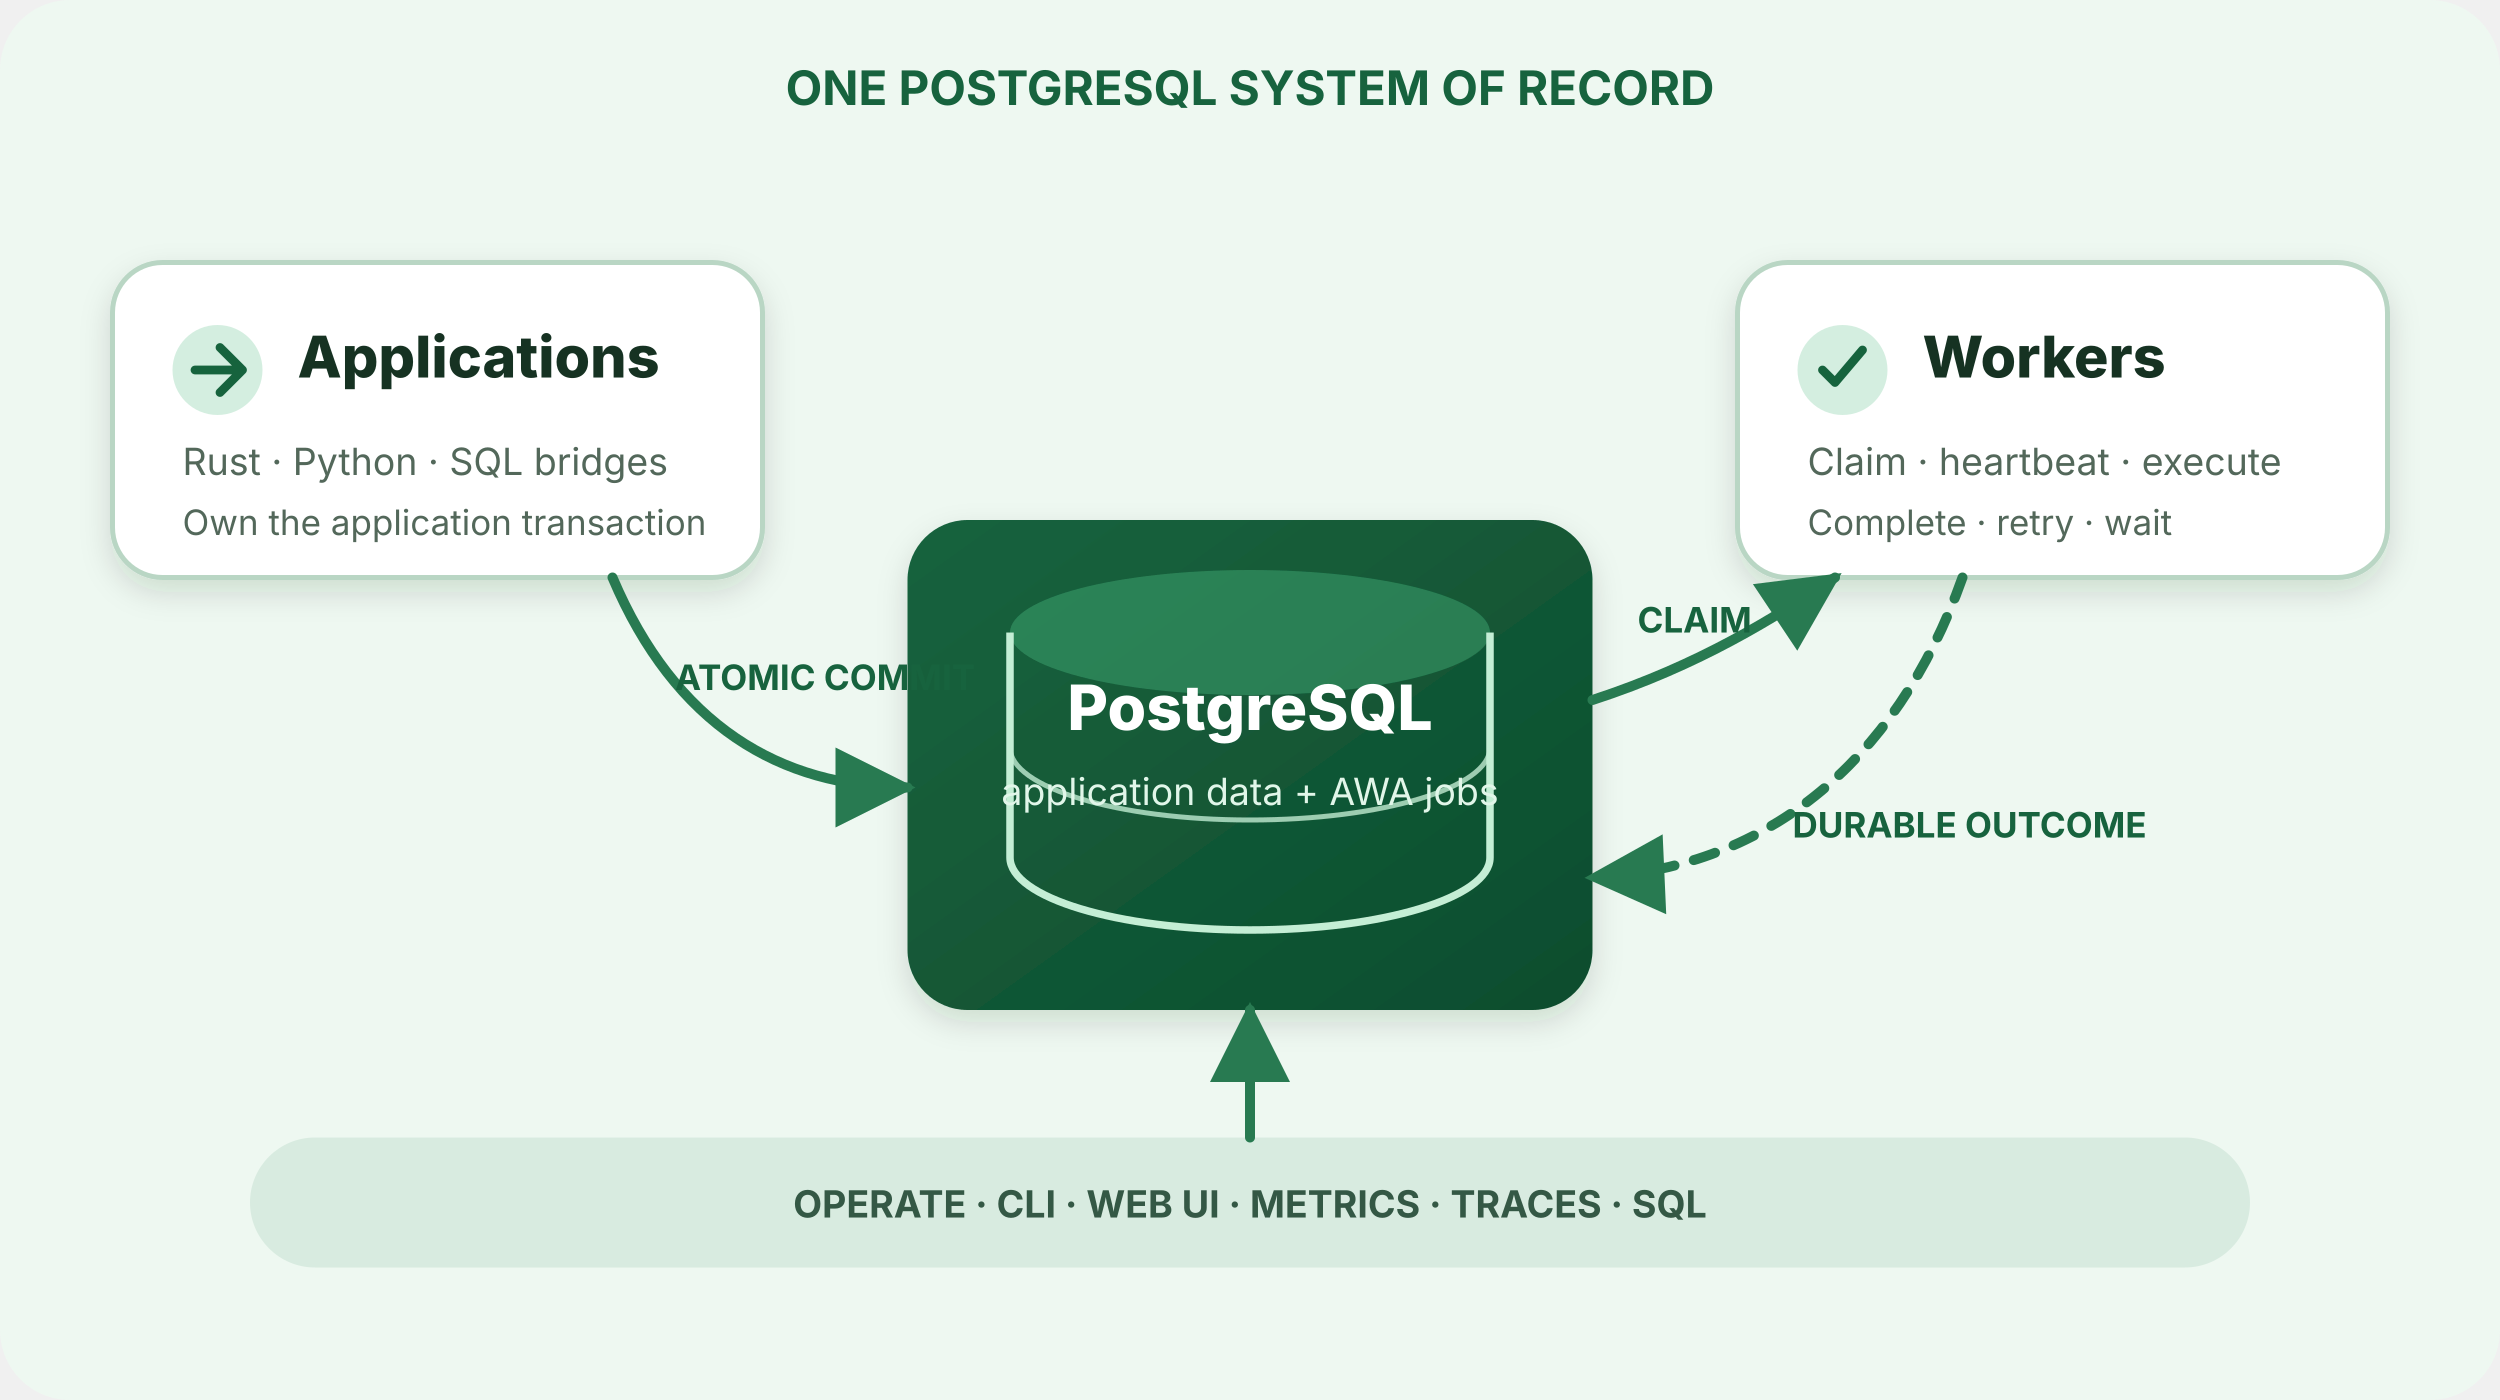
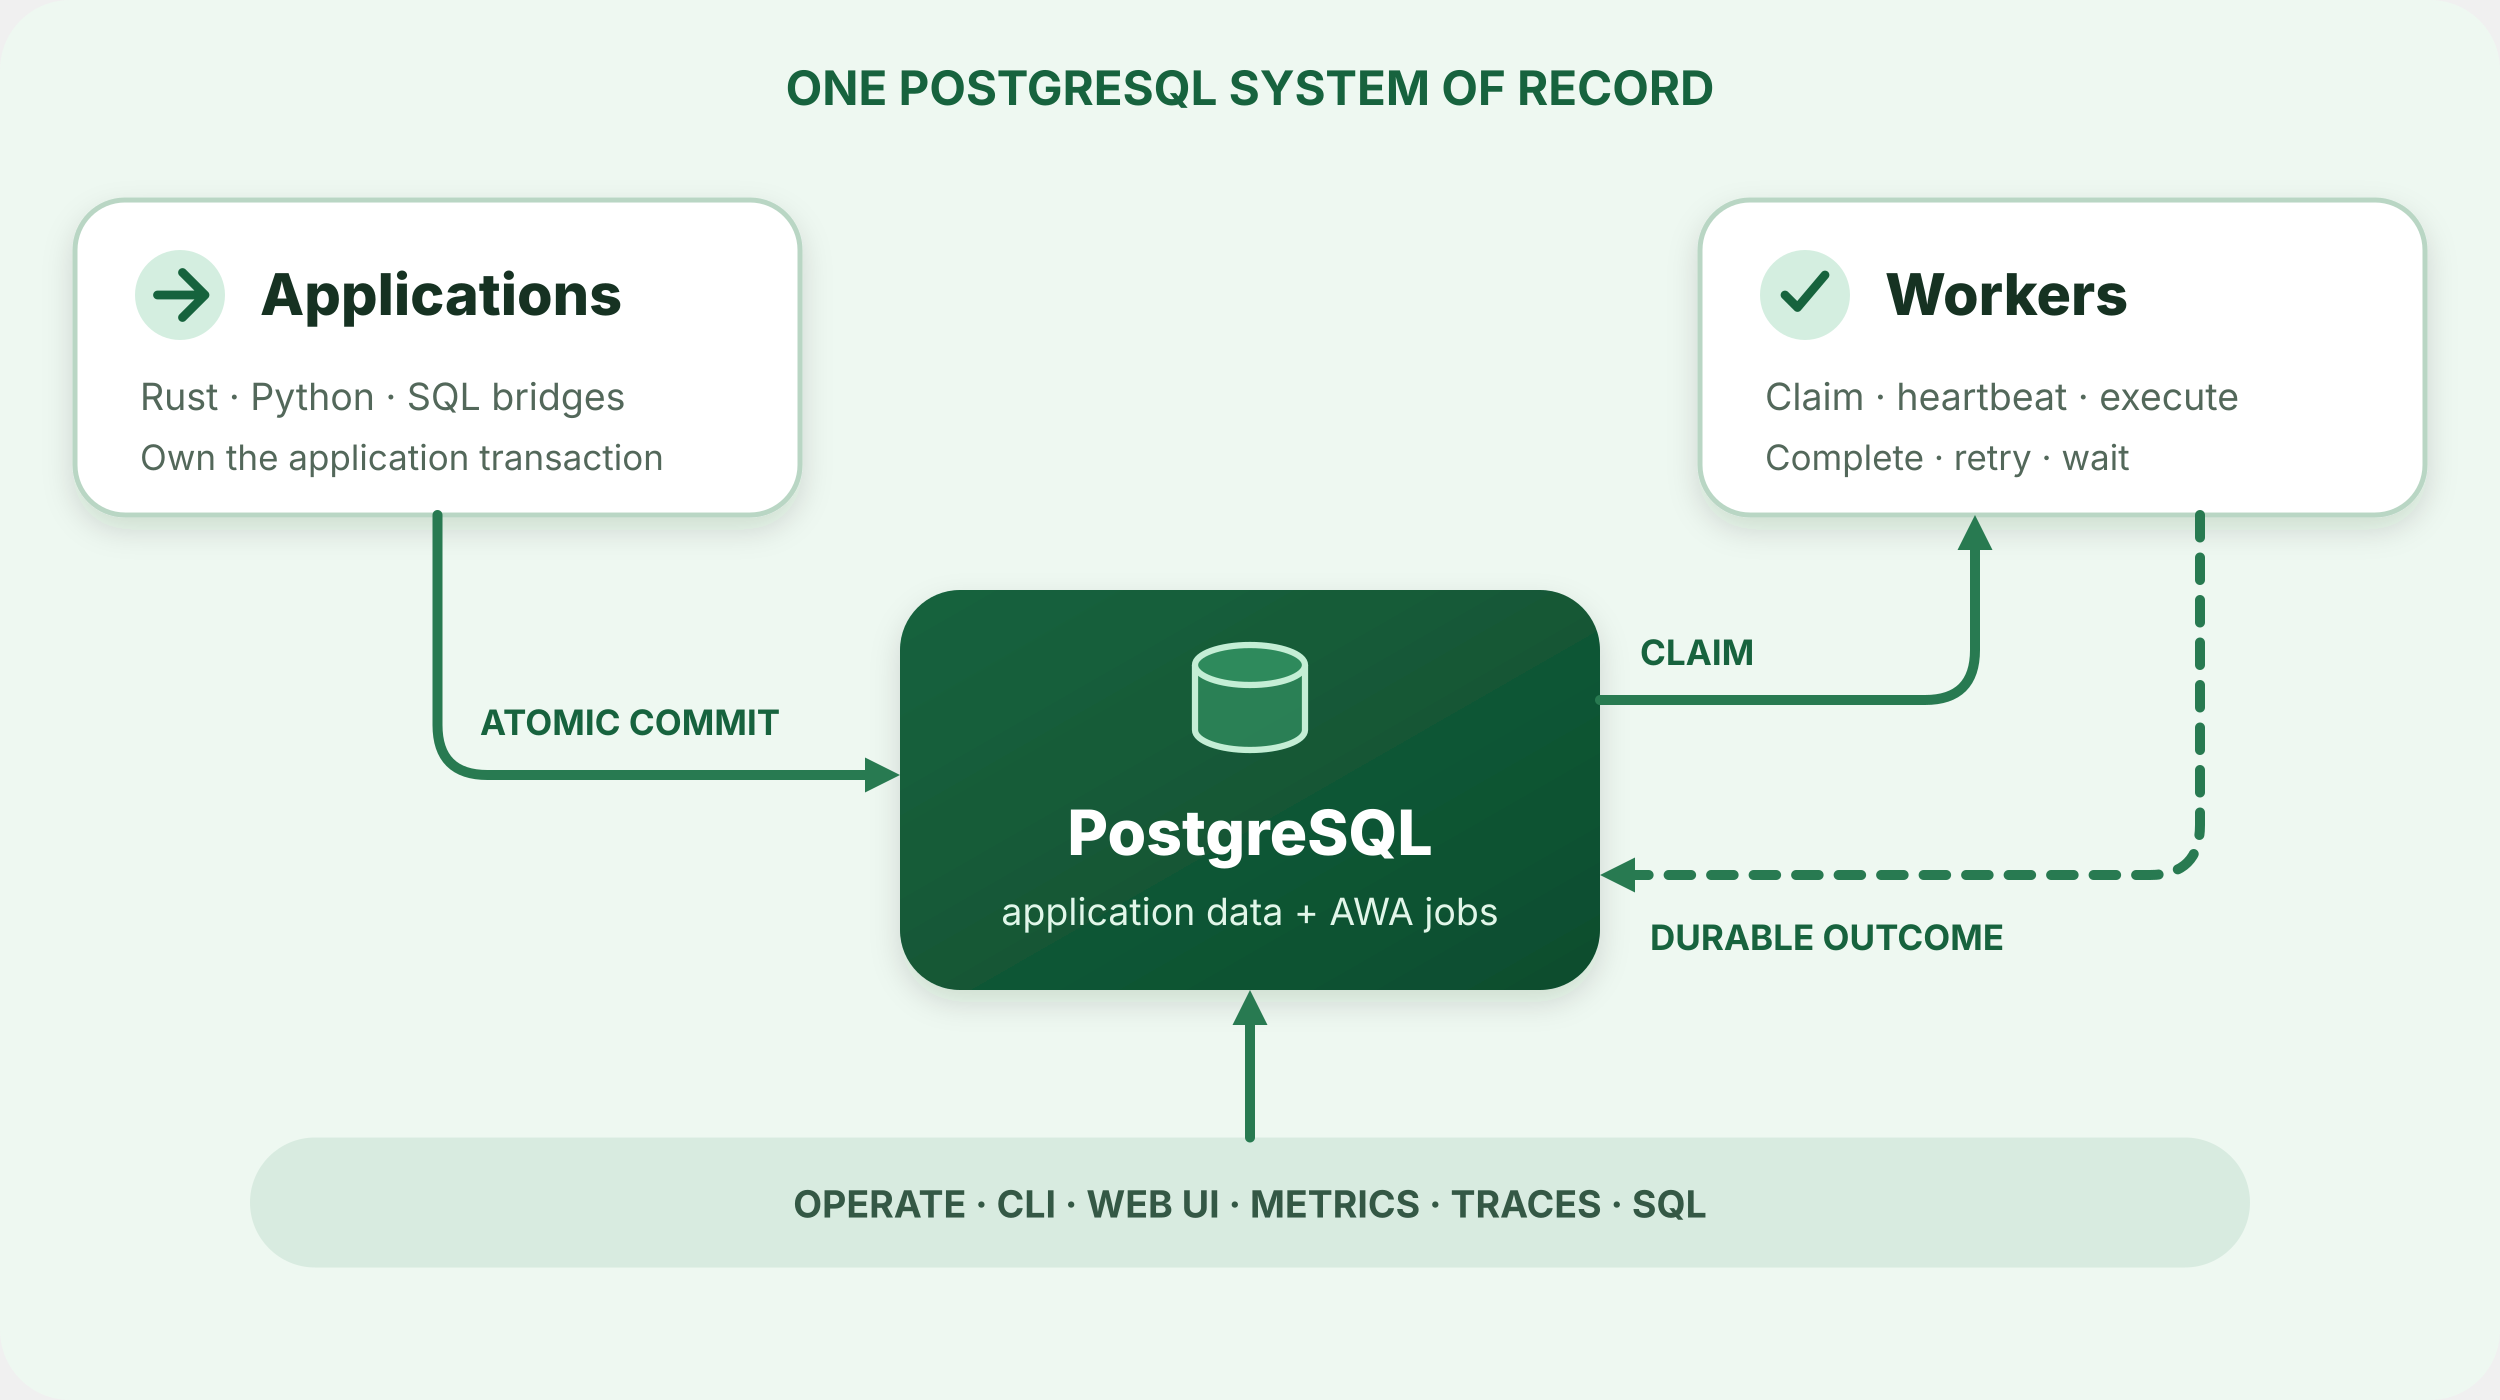
<svg xmlns="http://www.w3.org/2000/svg" viewBox="0 0 1000 560" role="img" aria-labelledby="title desc">
  <defs>
    <linearGradient id="db" x1="0" y1="0" x2="1" y2="1">
      <stop offset="0" stop-color="#17633e" />
      <stop offset="1" stop-color="#0d4d2e" />
    </linearGradient>
-     <marker id="arrow" viewBox="0 0 10 10" refX="9" refY="5" markerWidth="8" markerHeight="8" orient="auto">
-       <path d="M0 0 10 5 0 10z" fill="context-stroke" />
+     <marker id="arrow" viewBox="0 0 10 10" refX="0" refY="5" markerWidth="14" markerHeight="14" markerUnits="userSpaceOnUse" orient="auto">
+       <path class="arrowhead" d="M0 0 10 5 0 10z" />
    </marker>
    <filter id="shadow" x="-20%" y="-20%" width="140%" height="150%">
      <feDropShadow dx="0" dy="5" stdDeviation="6" flood-color="#10341f" flood-opacity=".14" />
    </filter>
    <style>
-       .surface{fill:#fff;stroke:#b9d6c4}.heading{fill:#173324}.copy{fill:#52675a}.line{fill:none;stroke:#287a51;stroke-width:4;stroke-linecap:round;stroke-linejoin:round}.label{fill:#17633e}.canvas{fill:#eef8f1}.tooling{fill:#d8ebe0}.tooling-text{fill:#345845}
-       @media (prefers-color-scheme:dark){.canvas{fill:#101713}.surface{fill:#17221b;stroke:#3f6b50}.heading{fill:#eff8f2}.copy{fill:#b9c9bf}.line{stroke:#55c58a}.label{fill:#8de2b1}.tooling{fill:#20392b}.tooling-text{fill:#c8ded0}}
+       .surface{fill:#fff;stroke:#b9d6c4}.heading{fill:#173324}.copy{fill:#52675a}.line{fill:none;stroke:#287a51;stroke-width:4;stroke-linecap:round;stroke-linejoin:round}.arrowhead{fill:#287a51}.label{fill:#17633e}.canvas{fill:#eef8f1}.tooling{fill:#d8ebe0}.tooling-text{fill:#345845}
+       @media (prefers-color-scheme:dark){.canvas{fill:#101713}.surface{fill:#17221b;stroke:#3f6b50}.heading{fill:#eff8f2}.copy{fill:#b9c9bf}.line{stroke:#55c58a}.arrowhead{fill:#55c58a}.label{fill:#8de2b1}.tooling{fill:#20392b}.tooling-text{fill:#c8ded0}}
    </style>
  </defs>
  <rect class="canvas" width="1000" height="560" rx="28" />
  <g font-family="Inter,system-ui,sans-serif">
    <text class="label" x="500" y="42" text-anchor="middle" font-size="19" font-weight="750">ONE POSTGRESQL SYSTEM OF RECORD</text>
    <g filter="url(#shadow)">
-       <rect class="surface" x="45" y="105" width="260" height="126" rx="20" stroke-width="2" />
-       <circle cx="87" cy="148" r="18" fill="#d4eee0" />
-       <path d="M78 148h18m-8-9 9 9-9 9" fill="none" stroke="#17633e" stroke-width="3.5" stroke-linecap="round" stroke-linejoin="round" />
-       <text class="heading" x="119" y="151" font-size="23" font-weight="760">Applications</text>
-       <text class="copy" x="73" y="190" font-size="15">Rust · Python · SQL bridges</text>
-       <text class="copy" x="73" y="214" font-size="14">Own the application transaction</text>
-       <rect x="363" y="208" width="274" height="196" rx="24" fill="url(#db)" />
-       <ellipse cx="500" cy="253" rx="96" ry="25" fill="#55c58a" opacity=".35" />
-       <path d="M404 253v90c0 16 43 29 96 29s96-13 96-29v-90" fill="none" stroke="#c4eed5" stroke-width="3" />
-       <path d="M404 299c0 16 43 29 96 29s96-13 96-29" fill="none" stroke="#c4eed5" stroke-width="2" opacity=".78" />
-       <text x="500" y="292" text-anchor="middle" font-size="25" font-weight="760" fill="#fff">PostgreSQL</text>
-       <text x="500" y="322" text-anchor="middle" font-size="15" fill="#e1f6e9">application data + AWA jobs</text>
-       <rect class="surface" x="695" y="105" width="260" height="126" rx="20" stroke-width="2" />
-       <circle cx="737" cy="148" r="18" fill="#d4eee0" />
-       <path d="M729 148l5 5 11-13" fill="none" stroke="#17633e" stroke-width="3.5" stroke-linecap="round" stroke-linejoin="round" />
-       <text class="heading" x="769" y="151" font-size="23" font-weight="760">Workers</text>
-       <text class="copy" x="723" y="190" font-size="15">Claim · heartbeat · execute</text>
-       <text class="copy" x="723" y="214" font-size="14">Complete · retry · wait</text>
+       <rect class="surface" x="30" y="80" width="290" height="126" rx="20" stroke-width="2" />
+       <circle cx="72" cy="118" r="18" fill="#d4eee0" />
+       <path d="M63 118h18m-8-9 9 9-9 9" fill="none" stroke="#17633e" stroke-width="3.5" stroke-linecap="round" stroke-linejoin="round" />
+       <text class="heading" x="104" y="126" font-size="23" font-weight="760">Applications</text>
+       <text class="copy" x="56" y="164" font-size="15">Rust · Python · SQL bridges</text>
+       <text class="copy" x="56" y="188" font-size="14">Own the application transaction</text>
+       <rect x="360" y="236" width="280" height="160" rx="24" fill="url(#db)" />
+       <path d="M478 266v26c0 4.4 9.8 8 22 8s22-3.6 22-8v-26" fill="#55c58a" fill-opacity=".35" stroke="#c4eed5" stroke-width="2.5" />
+       <ellipse cx="500" cy="266" rx="22" ry="8" fill="#2f8a5c" stroke="#c4eed5" stroke-width="2.5" />
+       <text x="500" y="342" text-anchor="middle" font-size="25" font-weight="760" fill="#fff">PostgreSQL</text>
+       <text x="500" y="370" text-anchor="middle" font-size="15" fill="#e1f6e9">application data + AWA jobs</text>
+       <rect class="surface" x="680" y="80" width="290" height="126" rx="20" stroke-width="2" />
+       <circle cx="722" cy="118" r="18" fill="#d4eee0" />
+       <path d="M714 118l5 5 11-13" fill="none" stroke="#17633e" stroke-width="3.5" stroke-linecap="round" stroke-linejoin="round" />
+       <text class="heading" x="754" y="126" font-size="23" font-weight="760">Workers</text>
+       <text class="copy" x="706" y="164" font-size="15">Claim · heartbeat · execute</text>
+       <text class="copy" x="706" y="188" font-size="14">Complete · retry · wait</text>
    </g>
-     <path class="line" d="M245 231 C270 290 312 315 363 315" marker-end="url(#arrow)" />
-     <text class="label" x="270" y="276" font-size="14" font-weight="700">ATOMIC COMMIT</text>
-     <path class="line" d="M637 280 C680 266 710 247 734 231" marker-end="url(#arrow)" />
-     <text class="label" x="655" y="253" font-size="14" font-weight="700">CLAIM</text>
-     <path class="line" d="M785 231 C758 307 704 348 637 351" stroke-dasharray="9 8" marker-end="url(#arrow)" />
-     <text class="label" x="717" y="335" font-size="14" font-weight="700">DURABLE OUTCOME</text>
-     <g>
-       <rect class="tooling" x="100" y="455" width="800" height="52" rx="26" />
-       <text class="tooling-text" x="500" y="487" text-anchor="middle" font-size="15" font-weight="700">OPERATE · CLI · WEB UI · METRICS · TRACES · SQL</text>
-       <path class="line" d="M500 455V404" stroke-width="3" marker-end="url(#arrow)" />
-     </g>
+     <path class="line" d="M175 206V290Q175 310 195 310H346" marker-end="url(#arrow)" />
+     <text class="label" x="192" y="294" font-size="14" font-weight="700">ATOMIC COMMIT</text>
+     <path class="line" d="M640 280H770Q790 280 790 260V220" marker-end="url(#arrow)" />
+     <text class="label" x="656" y="266" font-size="14" font-weight="700">CLAIM</text>
+     <path class="line" d="M880 206V330Q880 350 860 350H654" stroke-dasharray="9 8" marker-end="url(#arrow)" />
+     <text class="label" x="660" y="380" font-size="14" font-weight="700">DURABLE OUTCOME</text>
+     <rect class="tooling" x="100" y="455" width="800" height="52" rx="26" />
+     <text class="tooling-text" x="500" y="487" text-anchor="middle" font-size="15" font-weight="700">OPERATE · CLI · WEB UI · METRICS · TRACES · SQL</text>
+     <path class="line" d="M500 455V410" stroke-width="3" marker-end="url(#arrow)" />
  </g>
</svg>
